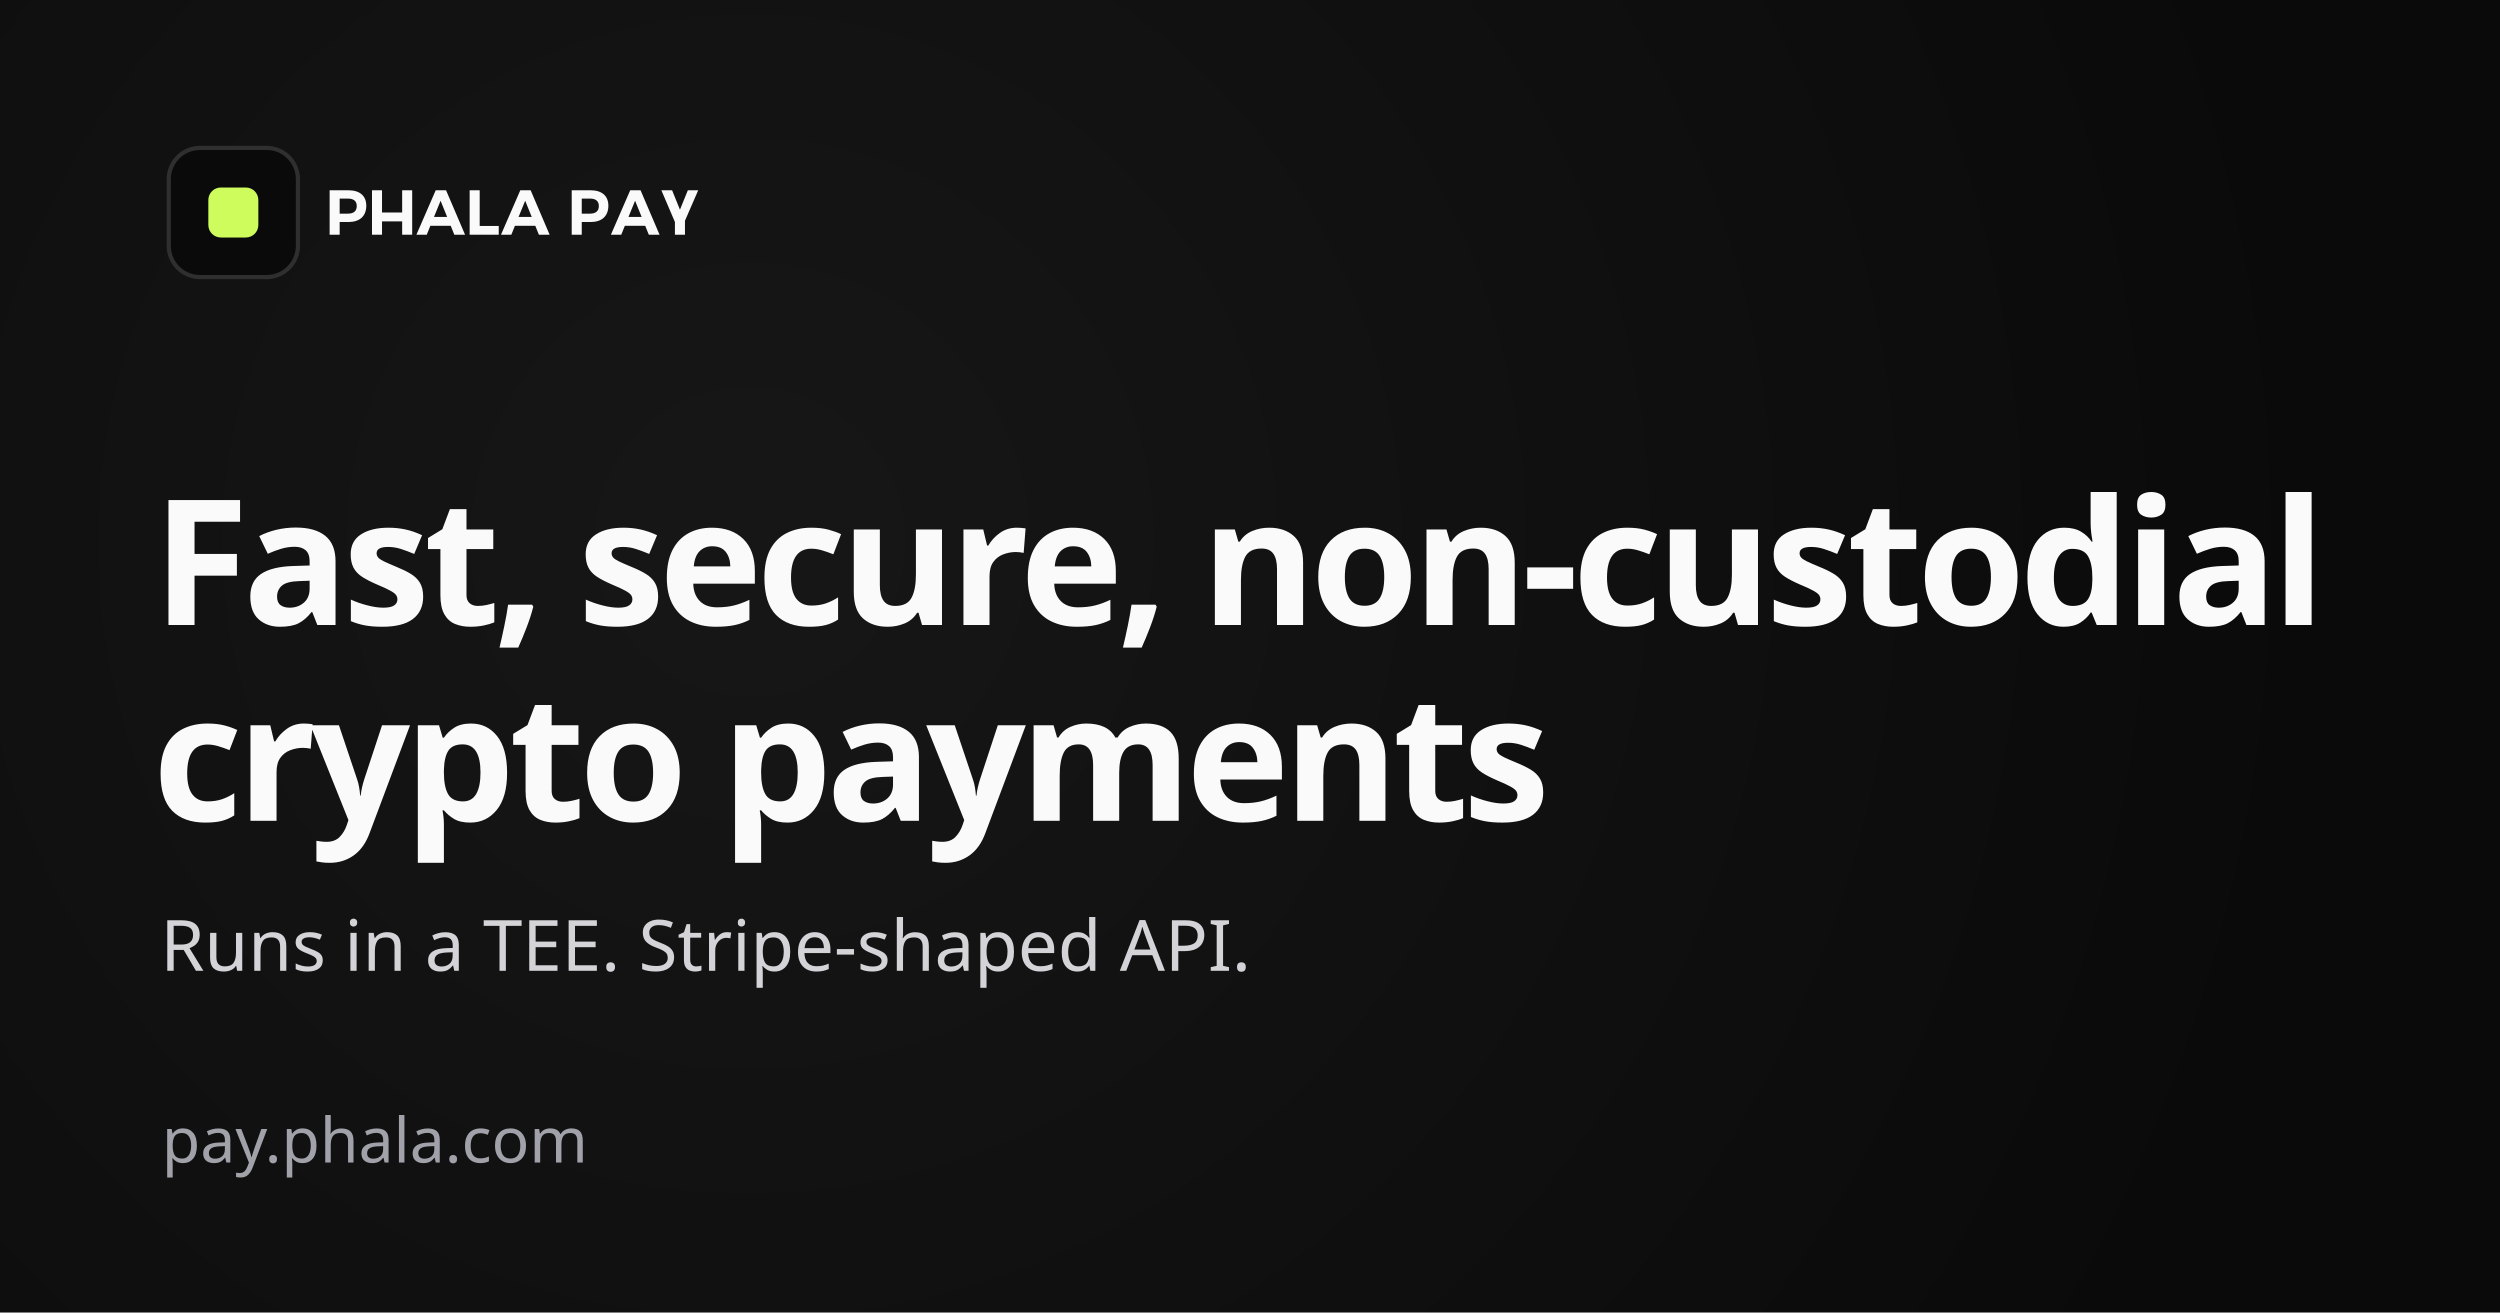
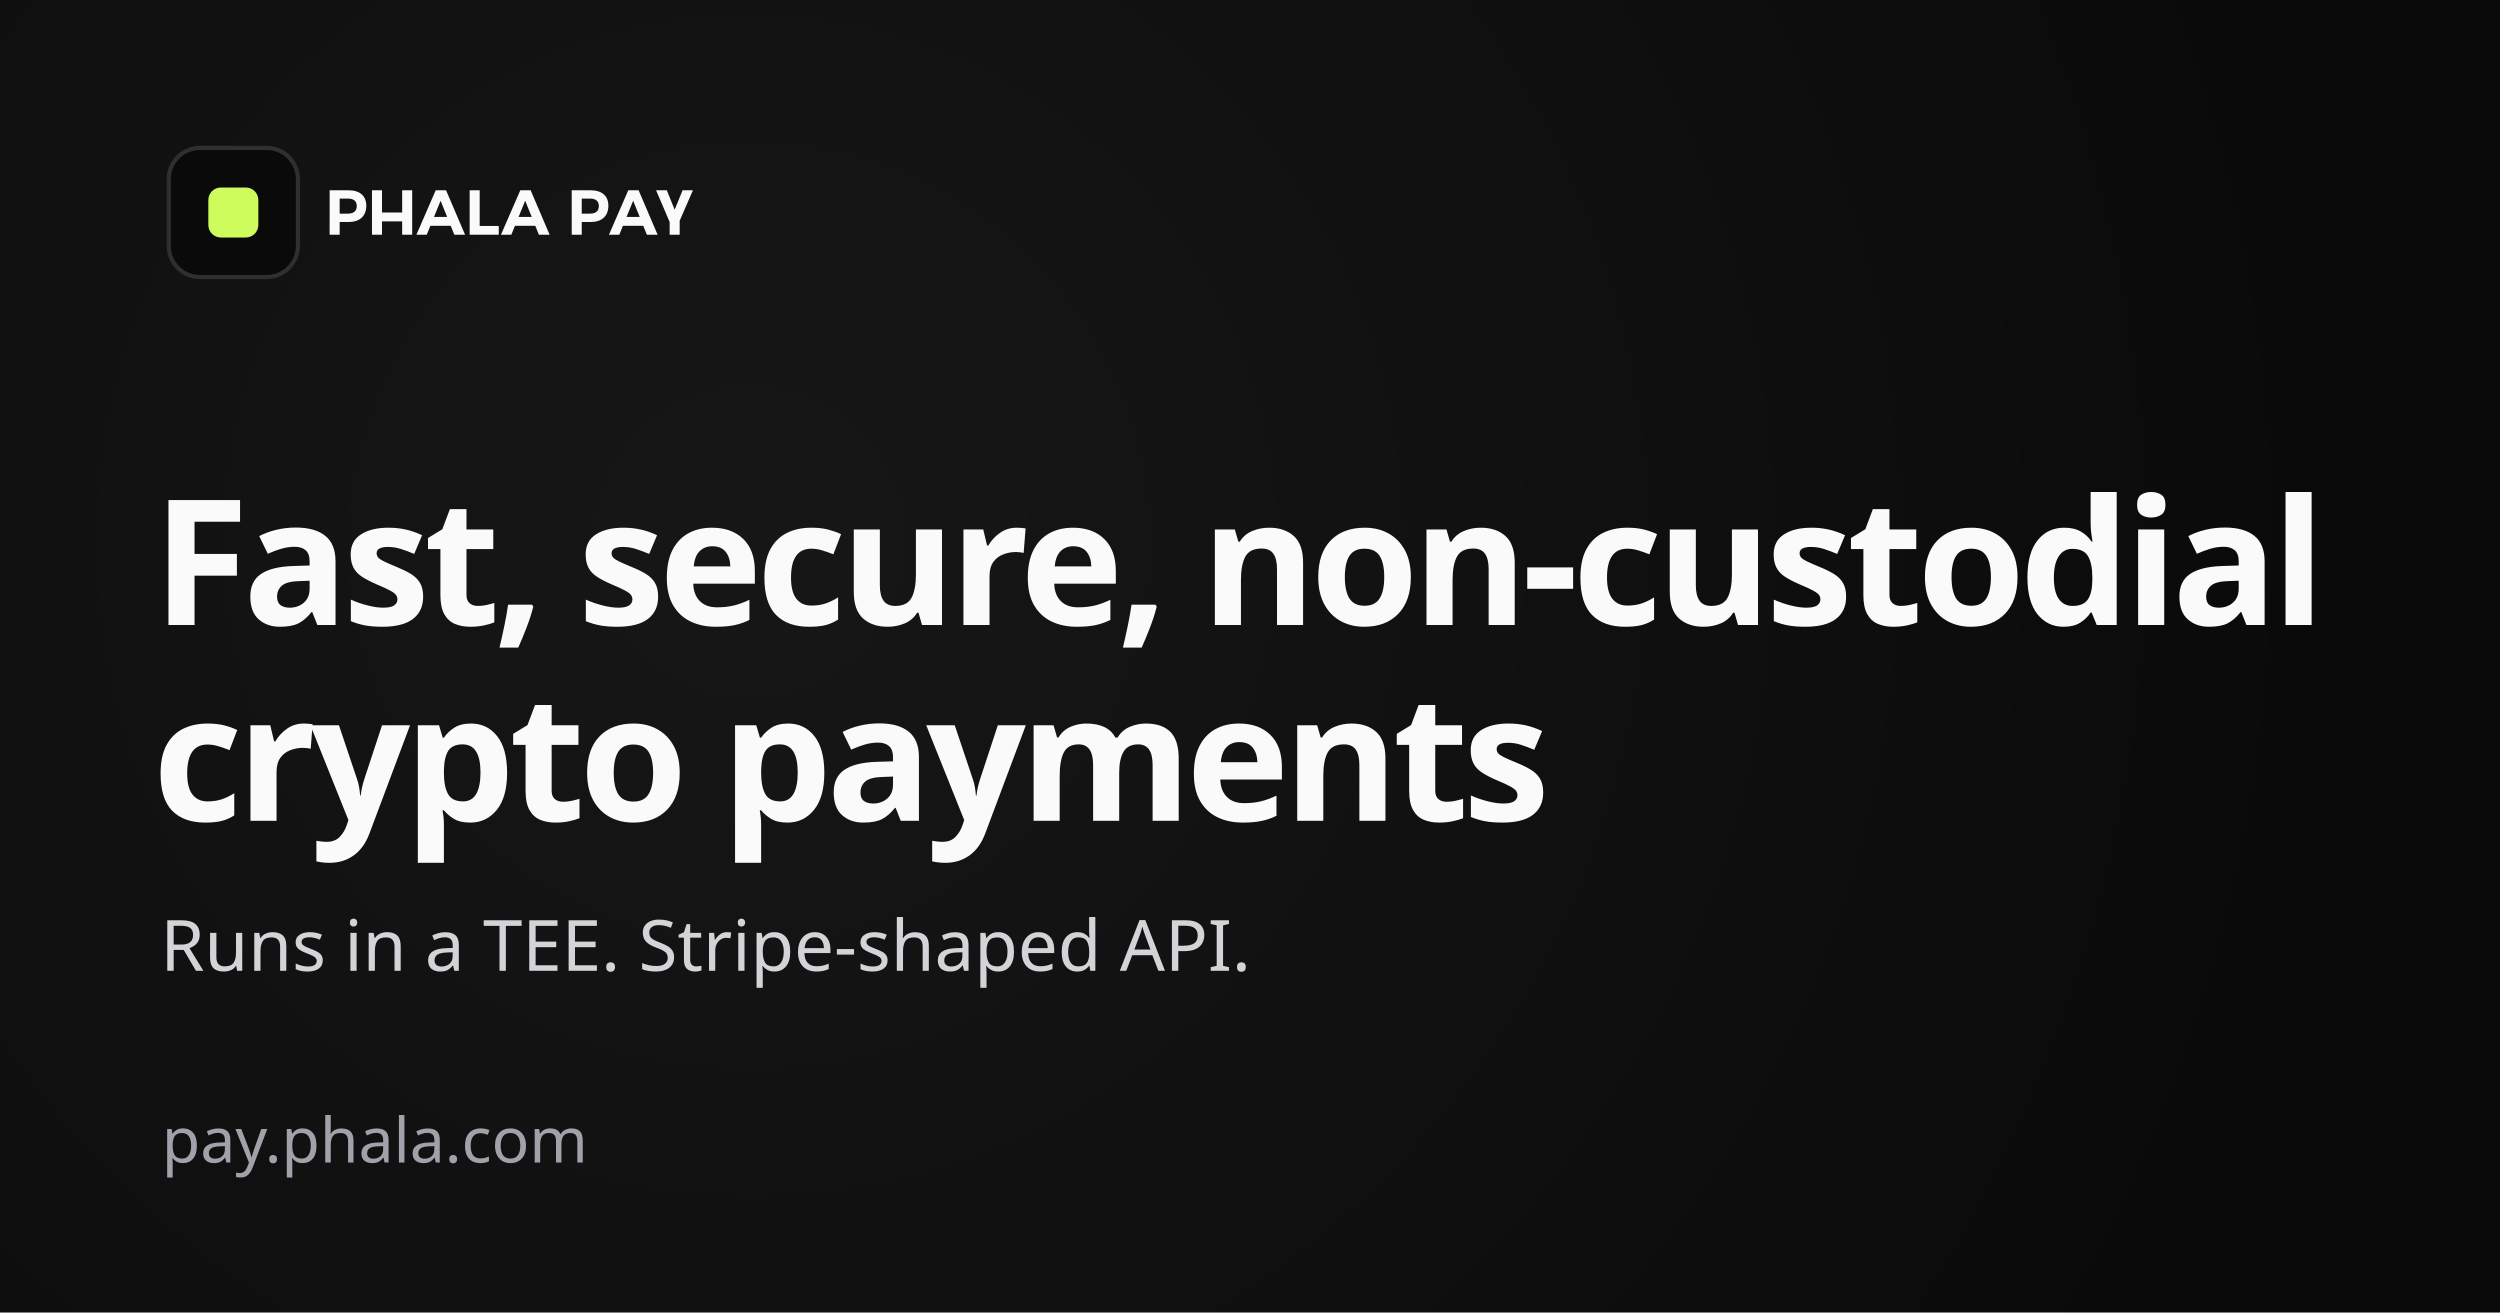
<svg xmlns="http://www.w3.org/2000/svg" width="1200" height="630" viewBox="0 0 1200 630">
  <defs>
    <radialGradient id="light" cx="360" cy="260" r="760" gradientUnits="userSpaceOnUse">
      <stop offset="0" stop-color="#fff" stop-opacity="0.05" />
      <stop offset="1" stop-color="#fff" stop-opacity="0" />
    </radialGradient>
  </defs>
  <rect width="1200" height="630" fill="#0a0a0a" />
  <rect width="1200" height="630" fill="url(#light)" />
  <g font-family="Geist Variable">
    <svg x="80" y="70" width="256" height="64" viewBox="0 0 192 48">
      <g transform="scale(1.5)">
        <rect width="32" height="32" rx="8" fill="#0a0a0a" />
        <path fill="#fff" fill-opacity=".15" fill-rule="evenodd" d="M8 0H24A8 8 0 0 1 32 8V24A8 8 0 0 1 24 32H8A8 8 0 0 1 0 24V8A8 8 0 0 1 8 0ZM8 1A7 7 0 0 0 1 8V24A7 7 0 0 0 8 31H24A7 7 0 0 0 31 24V8A7 7 0 0 0 24 1Z" />
        <rect x="10" y="10" width="12" height="12" rx="3" fill="#cefc5d" />
      </g>
      <g fill="#fafafa">
        <path d="M71.863 21.553C71.863 25.279 69.53 27.427 65.459 27.427H62.28V31.998H58.667V16H65.459C69.53 16 71.863 18.011 71.863 21.553ZM68.433 21.668C68.433 19.885 67.289 18.994 65.276 18.994H62.28V24.41H65.276C67.289 24.41 68.433 23.496 68.433 21.668Z" />
        <path d="M77.527 16V23.999H84.777V16H88.388V31.998H84.777V27.198H77.527V31.998H73.916V16H77.527Z" />
        <path d="M102.261 28.798H94.924L93.63 32H89.902L96.854 16.002H100.582L107.421 32H103.555L102.261 28.798ZM100.974 25.596L98.613 19.771L96.233 25.598L100.974 25.596Z" />
        <path d="M112.686 16V28.844H119.547V31.998H109.072V16H112.686Z" />
        <path d="M132.71 28.798H125.373L124.078 32H120.35L127.303 16.002H131.031L137.867 32H134.001L132.71 28.798ZM131.423 25.596L129.064 19.769L126.684 25.596H131.423Z" />
        <path transform="translate(87.15)" d="M71.863 21.553C71.863 25.279 69.53 27.427 65.459 27.427H62.28V31.998H58.667V16H65.459C69.53 16 71.863 18.011 71.863 21.553ZM68.433 21.668C68.433 19.885 67.289 18.994 65.276 18.994H62.28V24.41H65.276C67.289 24.41 68.433 23.496 68.433 21.668Z" />
-         <path transform="translate(70.02)" d="M102.261 28.798H94.924L93.63 32H89.902L96.854 16.002H100.582L107.421 32H103.555L102.261 28.798ZM100.974 25.596L98.613 19.771L96.233 25.598L100.974 25.596Z" />
-         <path d="M178.09 16H181.956L184.779 22.987L187.627 16H191.355L186.586 26.974V32H182.973V27.423Z" />
+         <path transform="translate(69.32)" d="M102.261 28.798H94.924L93.63 32H89.902L96.854 16.002H100.582L107.421 32H103.555L102.261 28.798ZM100.974 25.596L98.613 19.771L96.233 25.598L100.974 25.596Z" />
+         <path d="M176.19 16H180.056L182.879 22.987L185.727 16H189.455L184.686 26.974V32H181.073V27.423Z" />
      </g>
    </svg>
    <text font-size="84" font-weight="600" letter-spacing="-2.8" fill="#fafafa">
      <tspan x="73.3" y="300">Fast, secure, non-custodial</tspan>
      <tspan x="73.3" y="394">crypto payments</tspan>
    </text>
    <text x="77" y="466" font-size="34" font-weight="450" fill="#d4d4d8">Runs in a TEE. Stripe-shaped API.</text>
    <text x="77.7" y="558" font-size="30" font-weight="450" fill="#a1a1aa">pay.phala.com</text>
  </g>
</svg>
